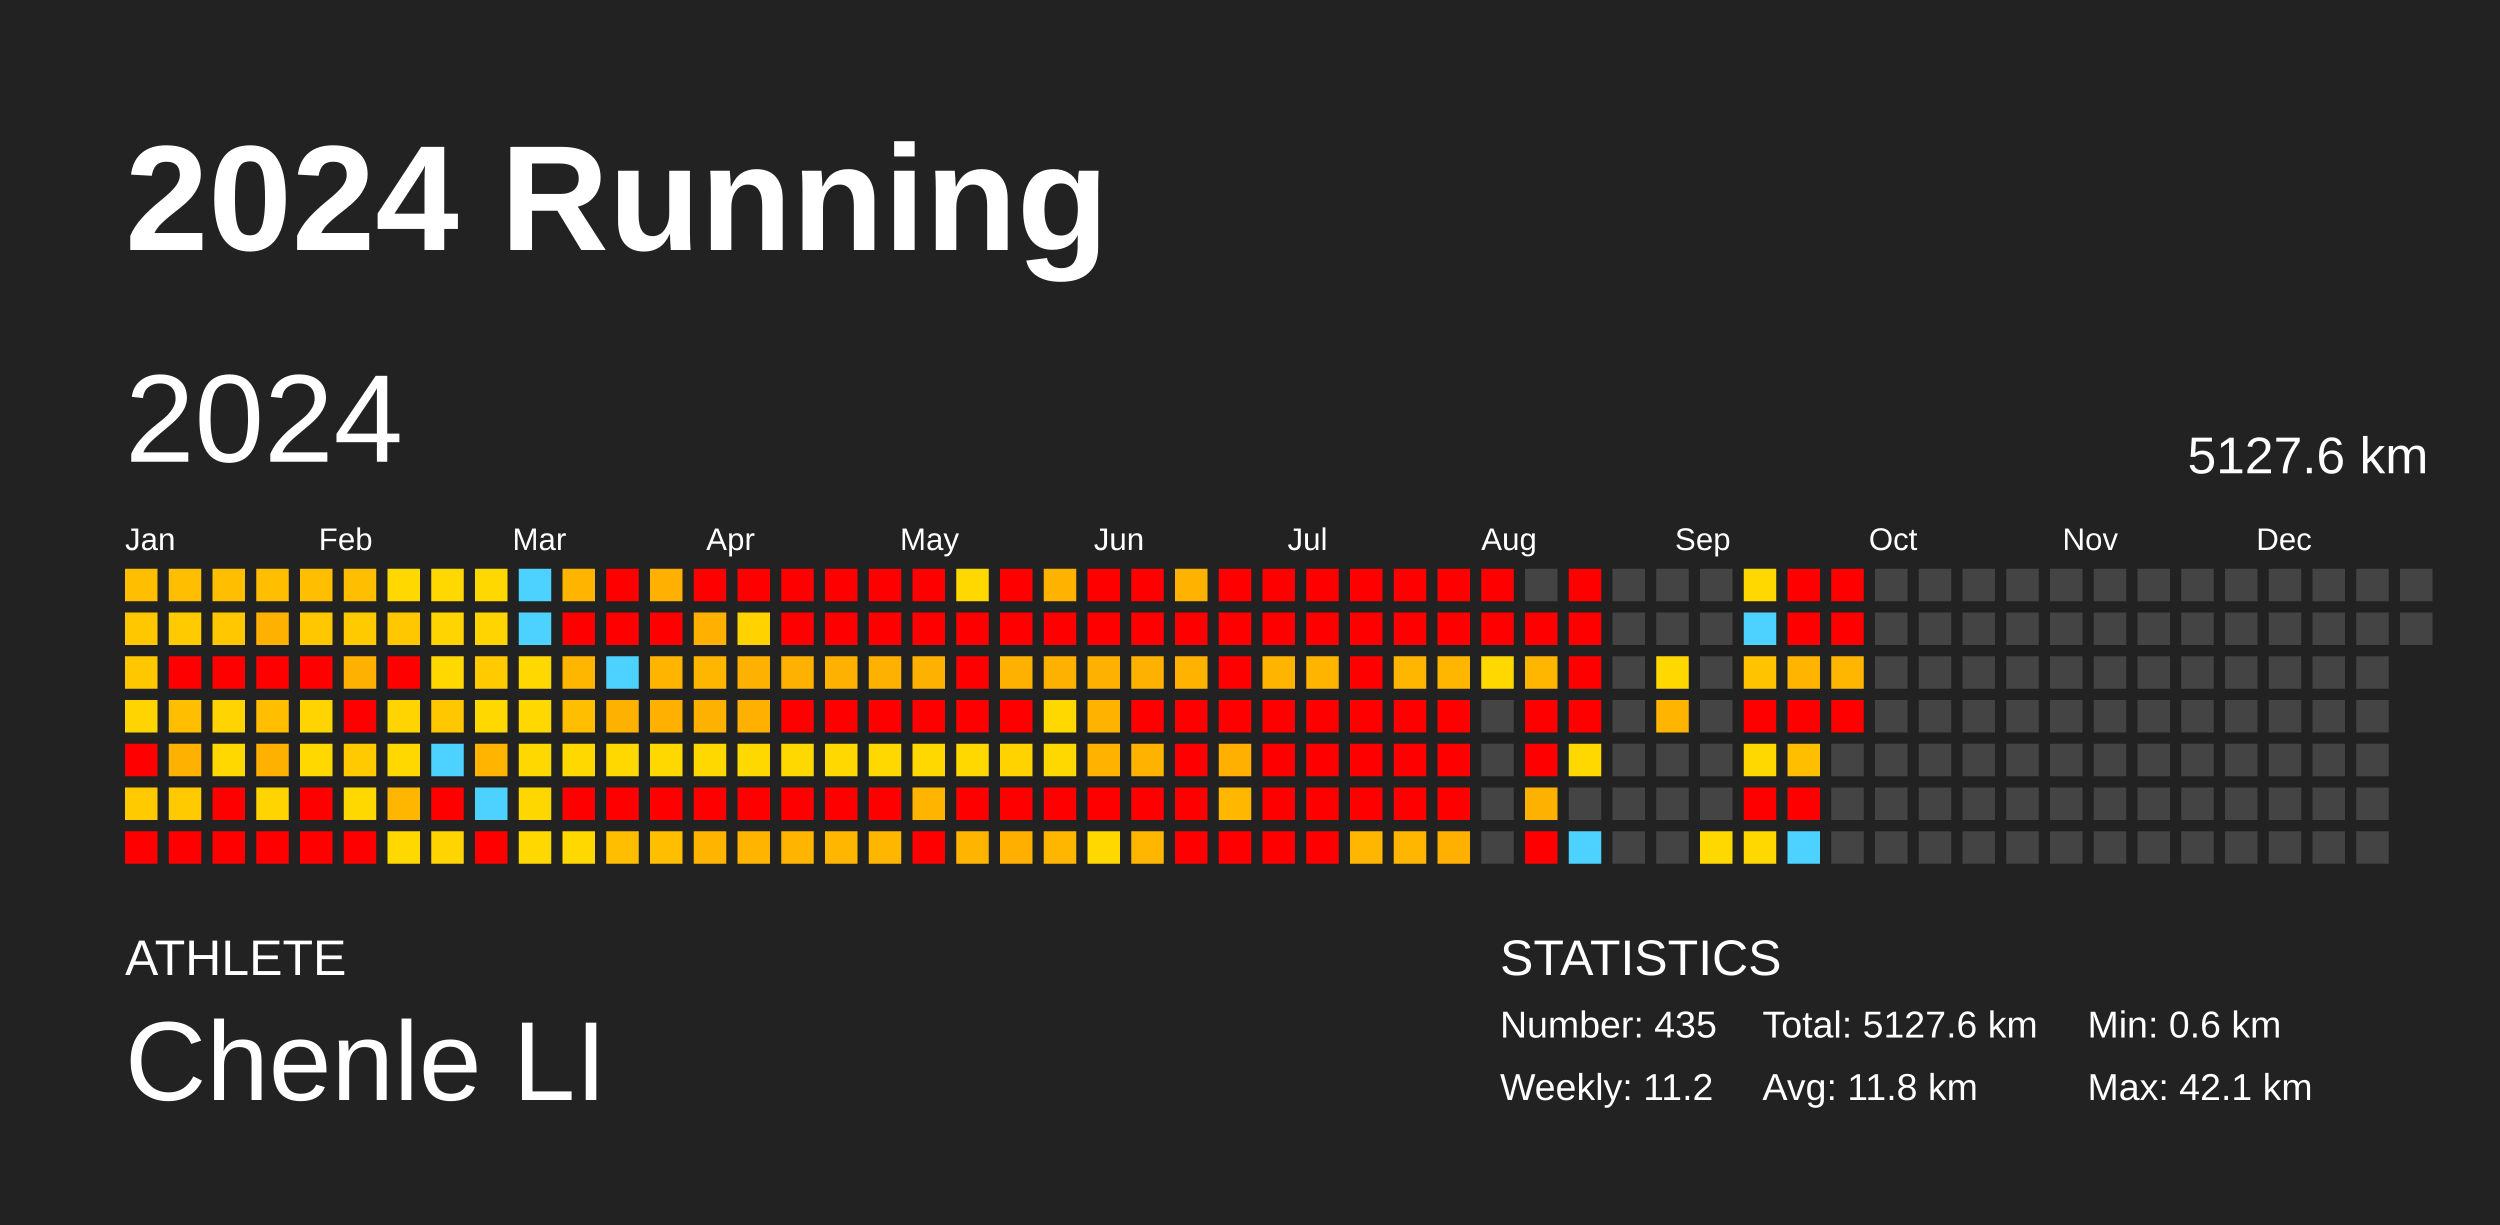
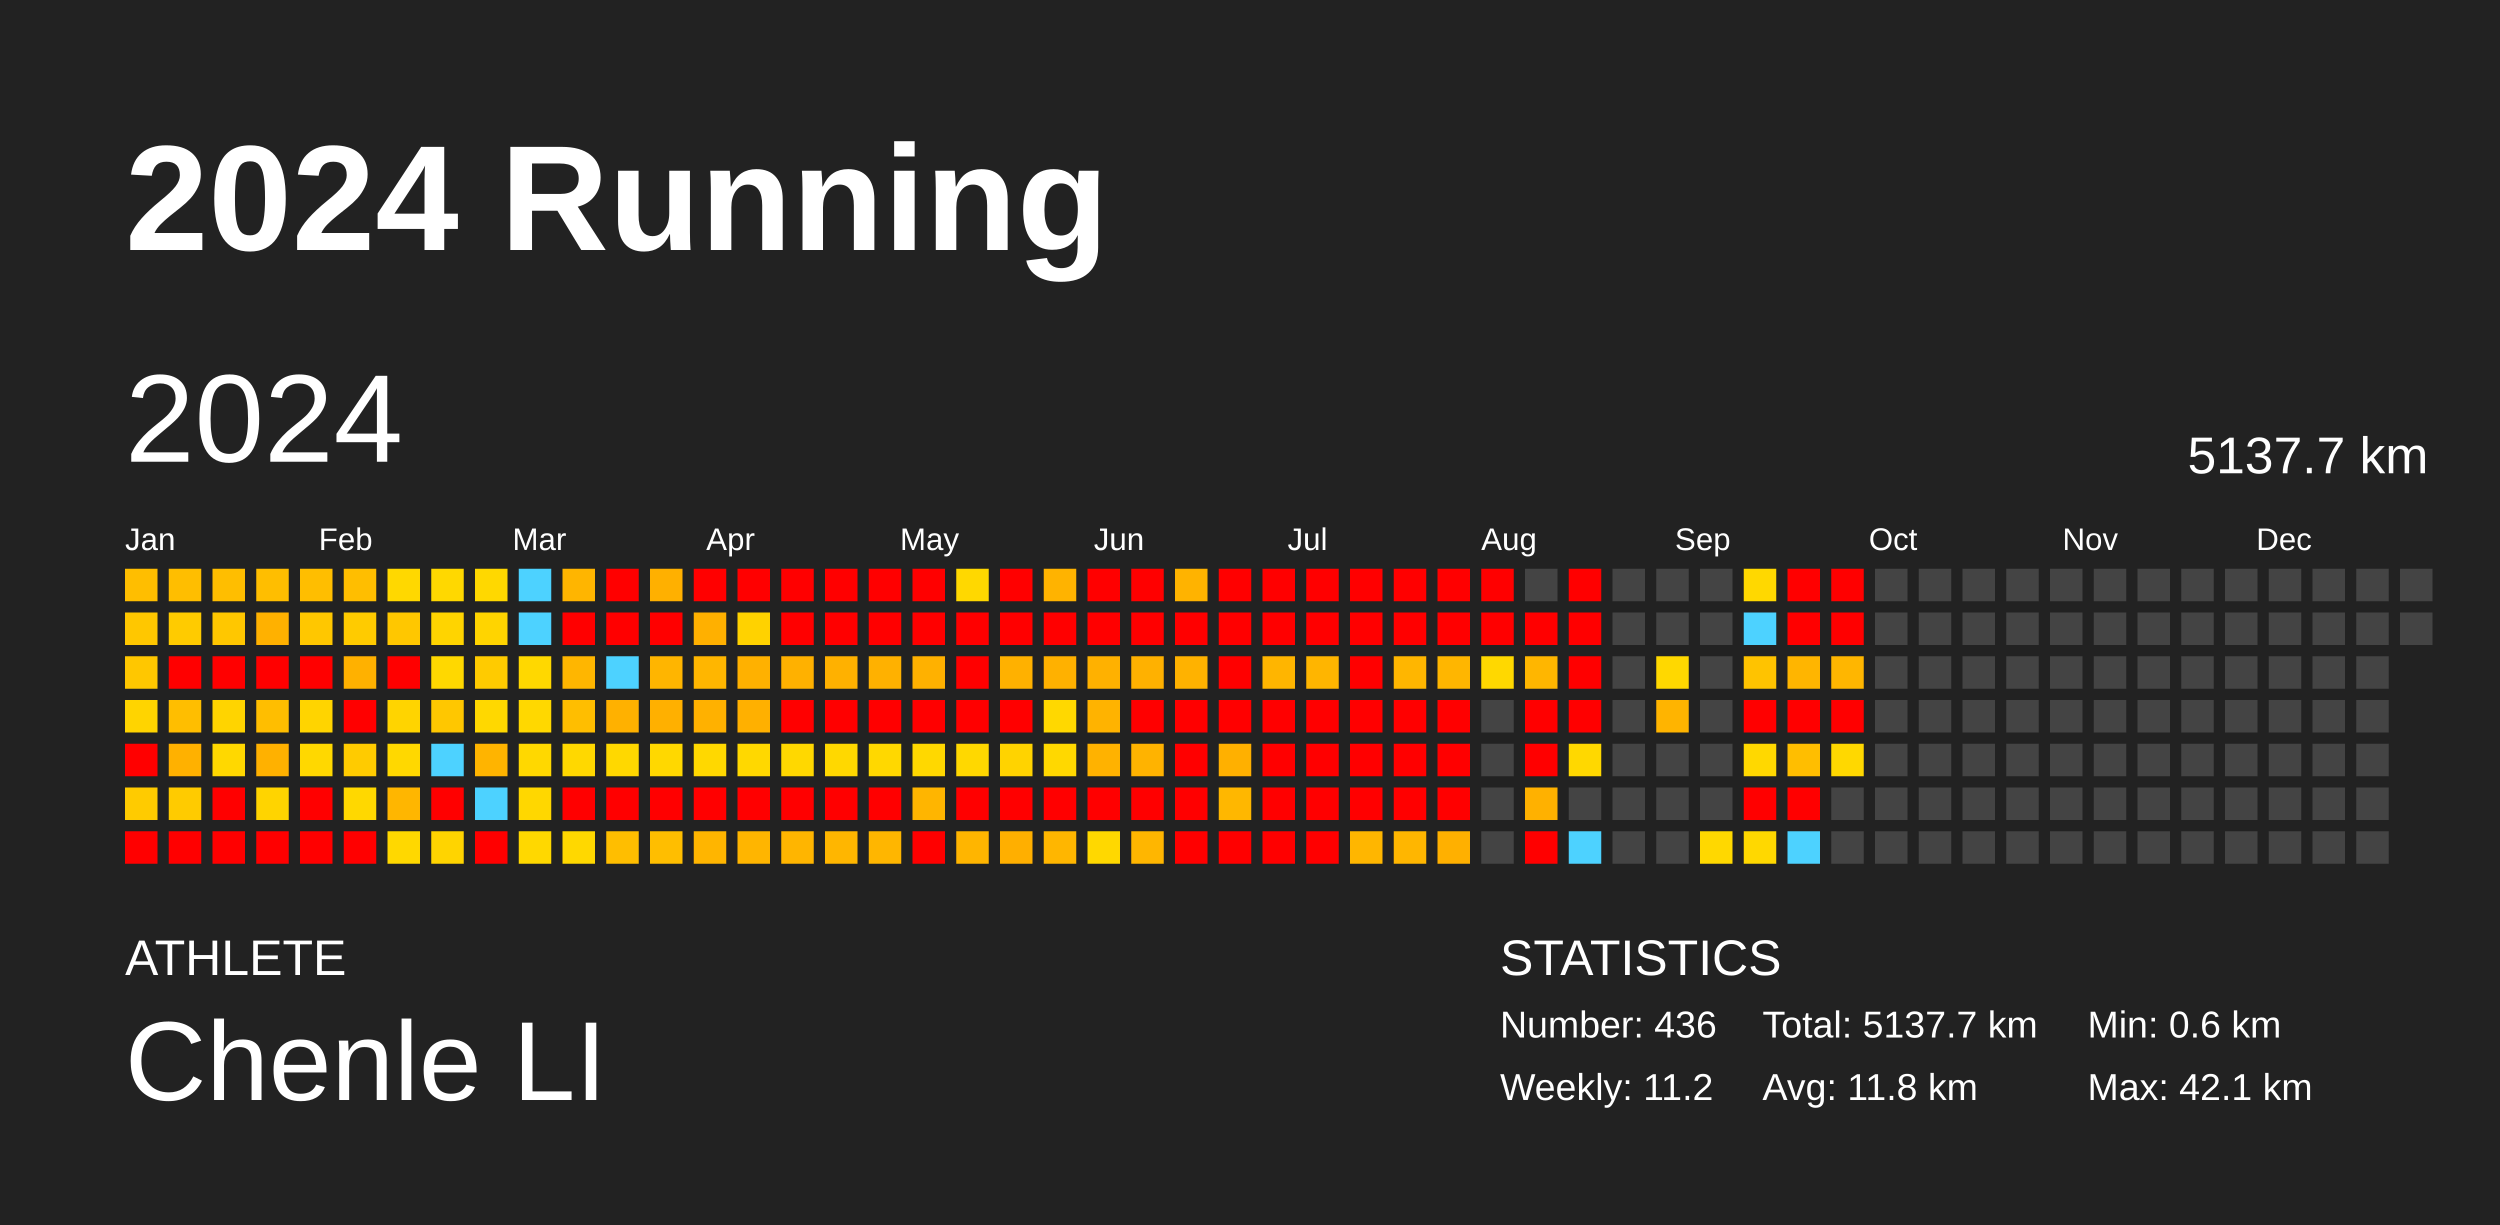
<svg xmlns="http://www.w3.org/2000/svg" baseProfile="full" height="98mm" version="1.1" viewBox="0,0,200,98" width="200mm">
  <defs />
  <rect fill="#222222" height="98" width="200" x="0" y="0" />
  <text fill="#FFFFFF" style="font-size:12px; font-family:Arial; font-weight:bold;" x="10" y="20">2024 Running</text>
  <text fill="#FFFFFF" style="font-size:4px; font-family:Arial" x="10" y="78">ATHLETE</text>
  <text fill="#FFFFFF" style="font-size:9px; font-family:Arial" x="10" y="88">Chenle LI</text>
  <text fill="#FFFFFF" style="font-size:4px; font-family:Arial" x="120" y="78">STATISTICS</text>
-   <text fill="#FFFFFF" style="font-size:3px; font-family:Arial" x="120" y="83">Number: 435</text>
+   <text fill="#FFFFFF" style="font-size:3px; font-family:Arial" x="120" y="83">Number: 436</text>
  <text fill="#FFFFFF" style="font-size:3px; font-family:Arial" x="120" y="88">Weekly: 11.2</text>
-   <text fill="#FFFFFF" style="font-size:3px; font-family:Arial" x="141" y="83">Total: 5127.6 km</text>
+   <text fill="#FFFFFF" style="font-size:3px; font-family:Arial" x="141" y="83">Total: 5137.7 km</text>
  <text fill="#FFFFFF" style="font-size:3px; font-family:Arial" x="141" y="88">Avg: 11.8 km</text>
  <text fill="#FFFFFF" style="font-size:3px; font-family:Arial" x="167" y="83">Min: 0.6 km</text>
  <text fill="#FFFFFF" style="font-size:3px; font-family:Arial" x="167" y="88">Max: 42.1 km</text>
  <text dominant-baseline="hanging" fill="#FFFFFF" style="font-size:10.0px; font-family:Arial;" x="10" y="30">2024</text>
-   <text dominant-baseline="hanging" fill="#FFFFFF" style="font-size:4.125px; font-family:Arial;" x="175" y="35">5127.6 km</text>
+   <text dominant-baseline="hanging" fill="#FFFFFF" style="font-size:4.125px; font-family:Arial;" x="175" y="35">5137.7 km</text>
  <text fill="#FFFFFF" style="font-size:2.5px; font-family:Arial" x="10.0" y="44">Jan</text>
  <text fill="#FFFFFF" style="font-size:2.5px; font-family:Arial" x="25.5" y="44">Feb</text>
  <text fill="#FFFFFF" style="font-size:2.5px; font-family:Arial" x="41.0" y="44">Mar</text>
  <text fill="#FFFFFF" style="font-size:2.5px; font-family:Arial" x="56.5" y="44">Apr</text>
  <text fill="#FFFFFF" style="font-size:2.5px; font-family:Arial" x="72.0" y="44">May</text>
  <text fill="#FFFFFF" style="font-size:2.5px; font-family:Arial" x="87.5" y="44">Jun</text>
  <text fill="#FFFFFF" style="font-size:2.5px; font-family:Arial" x="103.0" y="44">Jul</text>
  <text fill="#FFFFFF" style="font-size:2.5px; font-family:Arial" x="118.5" y="44">Aug</text>
  <text fill="#FFFFFF" style="font-size:2.5px; font-family:Arial" x="134.0" y="44">Sep</text>
  <text fill="#FFFFFF" style="font-size:2.5px; font-family:Arial" x="149.5" y="44">Oct</text>
  <text fill="#FFFFFF" style="font-size:2.5px; font-family:Arial" x="165.0" y="44">Nov</text>
  <text fill="#FFFFFF" style="font-size:2.5px; font-family:Arial" x="180.5" y="44">Dec</text>
  <rect fill="#ffbe00" height="2.6" width="2.6" x="10.0" y="45.5" />
  <rect fill="#ffc700" height="2.6" width="2.6" x="10.0" y="49.0" />
  <rect fill="#ffc700" height="2.6" width="2.6" x="10.0" y="52.5" />
  <rect fill="#ffd400" height="2.6" width="2.6" x="10.0" y="56.0" />
  <rect fill="red" height="2.6" width="2.6" x="10.0" y="59.5" />
  <rect fill="#ffcb00" height="2.6" width="2.6" x="10.0" y="63.0" />
  <rect fill="red" height="2.6" width="2.6" x="10.0" y="66.5" />
  <rect fill="#ffbe00" height="2.6" width="2.6" x="13.5" y="45.5" />
  <rect fill="#ffcb00" height="2.6" width="2.6" x="13.5" y="49.0" />
  <rect fill="red" height="2.6" width="2.6" x="13.5" y="52.5" />
  <rect fill="#ffbe00" height="2.6" width="2.6" x="13.5" y="56.0" />
  <rect fill="#ffb100" height="2.6" width="2.6" x="13.5" y="59.5" />
  <rect fill="#ffcb00" height="2.6" width="2.6" x="13.5" y="63.0" />
  <rect fill="red" height="2.6" width="2.6" x="13.5" y="66.5" />
  <rect fill="#ffbe00" height="2.6" width="2.6" x="17.0" y="45.5" />
  <rect fill="#ffc700" height="2.6" width="2.6" x="17.0" y="49.0" />
  <rect fill="red" height="2.6" width="2.6" x="17.0" y="52.5" />
  <rect fill="#ffd400" height="2.6" width="2.6" x="17.0" y="56.0" />
  <rect fill="#ffd800" height="2.6" width="2.6" x="17.0" y="59.5" />
  <rect fill="red" height="2.6" width="2.6" x="17.0" y="63.0" />
  <rect fill="red" height="2.6" width="2.6" x="17.0" y="66.5" />
  <rect fill="#ffbe00" height="2.6" width="2.6" x="20.5" y="45.5" />
  <rect fill="#ffb100" height="2.6" width="2.6" x="20.5" y="49.0" />
  <rect fill="red" height="2.6" width="2.6" x="20.5" y="52.5" />
  <rect fill="#ffbe00" height="2.6" width="2.6" x="20.5" y="56.0" />
  <rect fill="#ffb100" height="2.6" width="2.6" x="20.5" y="59.5" />
  <rect fill="#ffd400" height="2.6" width="2.6" x="20.5" y="63.0" />
  <rect fill="red" height="2.6" width="2.6" x="20.5" y="66.5" />
  <rect fill="#ffbe00" height="2.6" width="2.6" x="24.0" y="45.5" />
  <rect fill="#ffc700" height="2.6" width="2.6" x="24.0" y="49.0" />
  <rect fill="red" height="2.6" width="2.6" x="24.0" y="52.5" />
  <rect fill="#ffd400" height="2.6" width="2.6" x="24.0" y="56.0" />
  <rect fill="#ffd800" height="2.6" width="2.6" x="24.0" y="59.5" />
  <rect fill="red" height="2.6" width="2.6" x="24.0" y="63.0" />
  <rect fill="red" height="2.6" width="2.6" x="24.0" y="66.5" />
  <rect fill="#ffbe00" height="2.6" width="2.6" x="27.5" y="45.5" />
  <rect fill="#ffcb00" height="2.6" width="2.6" x="27.5" y="49.0" />
  <rect fill="#ffb100" height="2.6" width="2.6" x="27.5" y="52.5" />
  <rect fill="red" height="2.6" width="2.6" x="27.5" y="56.0" />
  <rect fill="#ffcb00" height="2.6" width="2.6" x="27.5" y="59.5" />
  <rect fill="#ffd800" height="2.6" width="2.6" x="27.5" y="63.0" />
  <rect fill="red" height="2.6" width="2.6" x="27.5" y="66.5" />
  <rect fill="#ffd800" height="2.6" width="2.6" x="31.0" y="45.5" />
  <rect fill="#ffc700" height="2.6" width="2.6" x="31.0" y="49.0" />
  <rect fill="red" height="2.6" width="2.6" x="31.0" y="52.5" />
  <rect fill="#ffd400" height="2.6" width="2.6" x="31.0" y="56.0" />
  <rect fill="#ffd800" height="2.6" width="2.6" x="31.0" y="59.5" />
  <rect fill="#ffb600" height="2.6" width="2.6" x="31.0" y="63.0" />
  <rect fill="#ffd800" height="2.6" width="2.6" x="31.0" y="66.5" />
  <rect fill="#ffd800" height="2.6" width="2.6" x="34.5" y="45.5" />
  <rect fill="#ffd400" height="2.6" width="2.6" x="34.5" y="49.0" />
  <rect fill="#ffd800" height="2.6" width="2.6" x="34.5" y="52.5" />
  <rect fill="#ffc700" height="2.6" width="2.6" x="34.5" y="56.0" />
  <rect fill="#4dd2ff" height="2.6" width="2.6" x="34.5" y="59.5" />
  <rect fill="red" height="2.6" width="2.6" x="34.5" y="63.0" />
  <rect fill="#ffd400" height="2.6" width="2.6" x="34.5" y="66.5" />
  <rect fill="#ffd800" height="2.6" width="2.6" x="38.0" y="45.5" />
  <rect fill="#ffd400" height="2.6" width="2.6" x="38.0" y="49.0" />
  <rect fill="#ffcb00" height="2.6" width="2.6" x="38.0" y="52.5" />
  <rect fill="#ffd800" height="2.6" width="2.6" x="38.0" y="56.0" />
  <rect fill="#ffb400" height="2.6" width="2.6" x="38.0" y="59.5" />
  <rect fill="#4dd2ff" height="2.6" width="2.6" x="38.0" y="63.0" />
  <rect fill="red" height="2.6" width="2.6" x="38.0" y="66.5" />
  <rect fill="#4dd2ff" height="2.6" width="2.6" x="41.5" y="45.5" />
  <rect fill="#4dd2ff" height="2.6" width="2.6" x="41.5" y="49.0" />
  <rect fill="#ffd800" height="2.6" width="2.6" x="41.5" y="52.5" />
  <rect fill="#ffd800" height="2.6" width="2.6" x="41.5" y="56.0" />
  <rect fill="#ffd800" height="2.6" width="2.6" x="41.5" y="59.5" />
  <rect fill="#ffd700" height="2.6" width="2.6" x="41.5" y="63.0" />
  <rect fill="#ffd800" height="2.6" width="2.6" x="41.5" y="66.5" />
  <rect fill="#ffb500" height="2.6" width="2.6" x="45.0" y="45.5" />
  <rect fill="red" height="2.6" width="2.6" x="45.0" y="49.0" />
  <rect fill="#ffb600" height="2.6" width="2.6" x="45.0" y="52.5" />
  <rect fill="#ffbe00" height="2.6" width="2.6" x="45.0" y="56.0" />
  <rect fill="#ffd800" height="2.6" width="2.6" x="45.0" y="59.5" />
  <rect fill="red" height="2.6" width="2.6" x="45.0" y="63.0" />
  <rect fill="#ffd800" height="2.6" width="2.6" x="45.0" y="66.5" />
  <rect fill="red" height="2.6" width="2.6" x="48.5" y="45.5" />
  <rect fill="red" height="2.6" width="2.6" x="48.5" y="49.0" />
  <rect fill="#4dd2ff" height="2.6" width="2.6" x="48.5" y="52.5" />
  <rect fill="#ffb100" height="2.6" width="2.6" x="48.5" y="56.0" />
  <rect fill="#ffd800" height="2.6" width="2.6" x="48.5" y="59.5" />
  <rect fill="red" height="2.6" width="2.6" x="48.5" y="63.0" />
  <rect fill="#ffbe00" height="2.6" width="2.6" x="48.5" y="66.5" />
  <rect fill="#ffb000" height="2.6" width="2.6" x="52.0" y="45.5" />
  <rect fill="red" height="2.6" width="2.6" x="52.0" y="49.0" />
  <rect fill="#ffb500" height="2.6" width="2.6" x="52.0" y="52.5" />
  <rect fill="#ffb000" height="2.6" width="2.6" x="52.0" y="56.0" />
  <rect fill="#ffd800" height="2.6" width="2.6" x="52.0" y="59.5" />
  <rect fill="red" height="2.6" width="2.6" x="52.0" y="63.0" />
  <rect fill="#ffbe00" height="2.6" width="2.6" x="52.0" y="66.5" />
  <rect fill="red" height="2.6" width="2.6" x="55.5" y="45.5" />
  <rect fill="#ffb000" height="2.6" width="2.6" x="55.5" y="49.0" />
  <rect fill="#ffb600" height="2.6" width="2.6" x="55.5" y="52.5" />
  <rect fill="#ffb100" height="2.6" width="2.6" x="55.5" y="56.0" />
  <rect fill="#ffd800" height="2.6" width="2.6" x="55.5" y="59.5" />
  <rect fill="red" height="2.6" width="2.6" x="55.5" y="63.0" />
  <rect fill="#ffb500" height="2.6" width="2.6" x="55.5" y="66.5" />
  <rect fill="red" height="2.6" width="2.6" x="59.0" y="45.5" />
  <rect fill="#ffd200" height="2.6" width="2.6" x="59.0" y="49.0" />
  <rect fill="#ffb100" height="2.6" width="2.6" x="59.0" y="52.5" />
  <rect fill="#ffb000" height="2.6" width="2.6" x="59.0" y="56.0" />
  <rect fill="#ffd800" height="2.6" width="2.6" x="59.0" y="59.5" />
  <rect fill="red" height="2.6" width="2.6" x="59.0" y="63.0" />
  <rect fill="#ffb500" height="2.6" width="2.6" x="59.0" y="66.5" />
  <rect fill="red" height="2.6" width="2.6" x="62.5" y="45.5" />
  <rect fill="red" height="2.6" width="2.6" x="62.5" y="49.0" />
  <rect fill="#ffb100" height="2.6" width="2.6" x="62.5" y="52.5" />
  <rect fill="red" height="2.6" width="2.6" x="62.5" y="56.0" />
  <rect fill="#ffd800" height="2.6" width="2.6" x="62.5" y="59.5" />
  <rect fill="red" height="2.6" width="2.6" x="62.5" y="63.0" />
  <rect fill="#ffb500" height="2.6" width="2.6" x="62.5" y="66.5" />
  <rect fill="red" height="2.6" width="2.6" x="66.0" y="45.5" />
  <rect fill="red" height="2.6" width="2.6" x="66.0" y="49.0" />
  <rect fill="#ffb100" height="2.6" width="2.6" x="66.0" y="52.5" />
  <rect fill="red" height="2.6" width="2.6" x="66.0" y="56.0" />
  <rect fill="#ffd800" height="2.6" width="2.6" x="66.0" y="59.5" />
  <rect fill="red" height="2.6" width="2.6" x="66.0" y="63.0" />
  <rect fill="#ffb600" height="2.6" width="2.6" x="66.0" y="66.5" />
  <rect fill="red" height="2.6" width="2.6" x="69.5" y="45.5" />
  <rect fill="red" height="2.6" width="2.6" x="69.5" y="49.0" />
  <rect fill="#ffb100" height="2.6" width="2.6" x="69.5" y="52.5" />
  <rect fill="red" height="2.6" width="2.6" x="69.5" y="56.0" />
  <rect fill="#ffd800" height="2.6" width="2.6" x="69.5" y="59.5" />
  <rect fill="red" height="2.6" width="2.6" x="69.5" y="63.0" />
  <rect fill="#ffb600" height="2.6" width="2.6" x="69.5" y="66.5" />
  <rect fill="red" height="2.6" width="2.6" x="73.0" y="45.5" />
  <rect fill="red" height="2.6" width="2.6" x="73.0" y="49.0" />
  <rect fill="#ffb100" height="2.6" width="2.6" x="73.0" y="52.5" />
  <rect fill="red" height="2.6" width="2.6" x="73.0" y="56.0" />
  <rect fill="#ffd800" height="2.6" width="2.6" x="73.0" y="59.5" />
  <rect fill="#ffb500" height="2.6" width="2.6" x="73.0" y="63.0" />
  <rect fill="red" height="2.6" width="2.6" x="73.0" y="66.5" />
  <rect fill="#ffd800" height="2.6" width="2.6" x="76.5" y="45.5" />
  <rect fill="red" height="2.6" width="2.6" x="76.5" y="49.0" />
  <rect fill="red" height="2.6" width="2.6" x="76.5" y="52.5" />
  <rect fill="red" height="2.6" width="2.6" x="76.5" y="56.0" />
  <rect fill="#ffd800" height="2.6" width="2.6" x="76.5" y="59.5" />
  <rect fill="red" height="2.6" width="2.6" x="76.5" y="63.0" />
  <rect fill="#ffb500" height="2.6" width="2.6" x="76.5" y="66.5" />
  <rect fill="red" height="2.6" width="2.6" x="80.0" y="45.5" />
  <rect fill="red" height="2.6" width="2.6" x="80.0" y="49.0" />
  <rect fill="#ffb100" height="2.6" width="2.6" x="80.0" y="52.5" />
  <rect fill="red" height="2.6" width="2.6" x="80.0" y="56.0" />
  <rect fill="#ffd300" height="2.6" width="2.6" x="80.0" y="59.5" />
  <rect fill="red" height="2.6" width="2.6" x="80.0" y="63.0" />
  <rect fill="#ffaf00" height="2.6" width="2.6" x="80.0" y="66.5" />
  <rect fill="#ffb300" height="2.6" width="2.6" x="83.5" y="45.5" />
  <rect fill="red" height="2.6" width="2.6" x="83.5" y="49.0" />
  <rect fill="#ffb100" height="2.6" width="2.6" x="83.5" y="52.5" />
  <rect fill="#ffd800" height="2.6" width="2.6" x="83.5" y="56.0" />
  <rect fill="#ffd800" height="2.6" width="2.6" x="83.5" y="59.5" />
  <rect fill="red" height="2.6" width="2.6" x="83.5" y="63.0" />
  <rect fill="#ffb600" height="2.6" width="2.6" x="83.5" y="66.5" />
  <rect fill="red" height="2.6" width="2.6" x="87.0" y="45.5" />
  <rect fill="red" height="2.6" width="2.6" x="87.0" y="49.0" />
  <rect fill="#ffb100" height="2.6" width="2.6" x="87.0" y="52.5" />
  <rect fill="#ffb300" height="2.6" width="2.6" x="87.0" y="56.0" />
  <rect fill="#ffb200" height="2.6" width="2.6" x="87.0" y="59.5" />
  <rect fill="red" height="2.6" width="2.6" x="87.0" y="63.0" />
  <rect fill="#ffd800" height="2.6" width="2.6" x="87.0" y="66.5" />
  <rect fill="red" height="2.6" width="2.6" x="90.5" y="45.5" />
  <rect fill="red" height="2.6" width="2.6" x="90.5" y="49.0" />
  <rect fill="#ffb100" height="2.6" width="2.6" x="90.5" y="52.5" />
  <rect fill="red" height="2.6" width="2.6" x="90.5" y="56.0" />
  <rect fill="#ffb300" height="2.6" width="2.6" x="90.5" y="59.5" />
  <rect fill="red" height="2.6" width="2.6" x="90.5" y="63.0" />
  <rect fill="#ffb600" height="2.6" width="2.6" x="90.5" y="66.5" />
  <rect fill="#ffb300" height="2.6" width="2.6" x="94.0" y="45.5" />
  <rect fill="red" height="2.6" width="2.6" x="94.0" y="49.0" />
  <rect fill="#ffb200" height="2.6" width="2.6" x="94.0" y="52.5" />
  <rect fill="red" height="2.6" width="2.6" x="94.0" y="56.0" />
  <rect fill="red" height="2.6" width="2.6" x="94.0" y="59.5" />
  <rect fill="red" height="2.6" width="2.6" x="94.0" y="63.0" />
  <rect fill="red" height="2.6" width="2.6" x="94.0" y="66.5" />
  <rect fill="red" height="2.6" width="2.6" x="97.5" y="45.5" />
  <rect fill="red" height="2.6" width="2.6" x="97.5" y="49.0" />
  <rect fill="red" height="2.6" width="2.6" x="97.5" y="52.5" />
  <rect fill="red" height="2.6" width="2.6" x="97.5" y="56.0" />
  <rect fill="#ffb000" height="2.6" width="2.6" x="97.5" y="59.5" />
  <rect fill="#ffb700" height="2.6" width="2.6" x="97.5" y="63.0" />
  <rect fill="red" height="2.6" width="2.6" x="97.5" y="66.5" />
  <rect fill="red" height="2.6" width="2.6" x="101.0" y="45.5" />
  <rect fill="red" height="2.6" width="2.6" x="101.0" y="49.0" />
  <rect fill="#ffb500" height="2.6" width="2.6" x="101.0" y="52.5" />
  <rect fill="red" height="2.6" width="2.6" x="101.0" y="56.0" />
  <rect fill="red" height="2.6" width="2.6" x="101.0" y="59.5" />
  <rect fill="red" height="2.6" width="2.6" x="101.0" y="63.0" />
  <rect fill="red" height="2.6" width="2.6" x="101.0" y="66.5" />
  <rect fill="red" height="2.6" width="2.6" x="104.5" y="45.5" />
  <rect fill="red" height="2.6" width="2.6" x="104.5" y="49.0" />
  <rect fill="#ffb500" height="2.6" width="2.6" x="104.5" y="52.5" />
  <rect fill="red" height="2.6" width="2.6" x="104.5" y="56.0" />
  <rect fill="red" height="2.6" width="2.6" x="104.5" y="59.5" />
  <rect fill="red" height="2.6" width="2.6" x="104.5" y="63.0" />
  <rect fill="red" height="2.6" width="2.6" x="104.5" y="66.5" />
  <rect fill="red" height="2.6" width="2.6" x="108.0" y="45.5" />
  <rect fill="red" height="2.6" width="2.6" x="108.0" y="49.0" />
  <rect fill="red" height="2.6" width="2.6" x="108.0" y="52.5" />
  <rect fill="red" height="2.6" width="2.6" x="108.0" y="56.0" />
  <rect fill="red" height="2.6" width="2.6" x="108.0" y="59.5" />
  <rect fill="red" height="2.6" width="2.6" x="108.0" y="63.0" />
  <rect fill="#ffb600" height="2.6" width="2.6" x="108.0" y="66.5" />
  <rect fill="red" height="2.6" width="2.6" x="111.5" y="45.5" />
  <rect fill="red" height="2.6" width="2.6" x="111.5" y="49.0" />
  <rect fill="#ffb600" height="2.6" width="2.6" x="111.5" y="52.5" />
  <rect fill="red" height="2.6" width="2.6" x="111.5" y="56.0" />
  <rect fill="red" height="2.6" width="2.6" x="111.5" y="59.5" />
  <rect fill="red" height="2.6" width="2.6" x="111.5" y="63.0" />
  <rect fill="#ffb600" height="2.6" width="2.6" x="111.5" y="66.5" />
  <rect fill="red" height="2.6" width="2.6" x="115.0" y="45.5" />
  <rect fill="red" height="2.6" width="2.6" x="115.0" y="49.0" />
  <rect fill="#ffb600" height="2.6" width="2.6" x="115.0" y="52.5" />
  <rect fill="red" height="2.6" width="2.6" x="115.0" y="56.0" />
  <rect fill="red" height="2.6" width="2.6" x="115.0" y="59.5" />
  <rect fill="red" height="2.6" width="2.6" x="115.0" y="63.0" />
  <rect fill="#ffb000" height="2.6" width="2.6" x="115.0" y="66.5" />
  <rect fill="red" height="2.6" width="2.6" x="118.5" y="45.5" />
  <rect fill="red" height="2.6" width="2.6" x="118.5" y="49.0" />
  <rect fill="#ffd800" height="2.6" width="2.6" x="118.5" y="52.5" />
  <rect fill="#444444" height="2.6" width="2.6" x="118.5" y="56.0" />
  <rect fill="#444444" height="2.6" width="2.6" x="118.5" y="59.5" />
  <rect fill="#444444" height="2.6" width="2.6" x="118.5" y="63.0" />
  <rect fill="#444444" height="2.6" width="2.6" x="118.5" y="66.5" />
  <rect fill="#444444" height="2.6" width="2.6" x="122.0" y="45.5" />
  <rect fill="red" height="2.6" width="2.6" x="122.0" y="49.0" />
  <rect fill="#ffb600" height="2.6" width="2.6" x="122.0" y="52.5" />
  <rect fill="red" height="2.6" width="2.6" x="122.0" y="56.0" />
  <rect fill="red" height="2.6" width="2.6" x="122.0" y="59.5" />
  <rect fill="#ffb100" height="2.6" width="2.6" x="122.0" y="63.0" />
  <rect fill="red" height="2.6" width="2.6" x="122.0" y="66.5" />
  <rect fill="red" height="2.6" width="2.6" x="125.5" y="45.5" />
  <rect fill="red" height="2.6" width="2.6" x="125.5" y="49.0" />
  <rect fill="red" height="2.6" width="2.6" x="125.5" y="52.5" />
  <rect fill="red" height="2.6" width="2.6" x="125.5" y="56.0" />
  <rect fill="#ffd800" height="2.6" width="2.6" x="125.5" y="59.5" />
  <rect fill="#444444" height="2.6" width="2.6" x="125.5" y="63.0" />
  <rect fill="#4dd2ff" height="2.6" width="2.6" x="125.5" y="66.5" />
  <rect fill="#444444" height="2.6" width="2.6" x="129.0" y="45.5" />
  <rect fill="#444444" height="2.6" width="2.6" x="129.0" y="49.0" />
  <rect fill="#444444" height="2.6" width="2.6" x="129.0" y="52.5" />
  <rect fill="#444444" height="2.6" width="2.6" x="129.0" y="56.0" />
  <rect fill="#444444" height="2.6" width="2.6" x="129.0" y="59.5" />
  <rect fill="#444444" height="2.6" width="2.6" x="129.0" y="63.0" />
  <rect fill="#444444" height="2.6" width="2.6" x="129.0" y="66.5" />
  <rect fill="#444444" height="2.6" width="2.6" x="132.5" y="45.5" />
  <rect fill="#444444" height="2.6" width="2.6" x="132.5" y="49.0" />
  <rect fill="#ffd800" height="2.6" width="2.6" x="132.5" y="52.5" />
  <rect fill="#ffb400" height="2.6" width="2.6" x="132.5" y="56.0" />
  <rect fill="#444444" height="2.6" width="2.6" x="132.5" y="59.5" />
  <rect fill="#444444" height="2.6" width="2.6" x="132.5" y="63.0" />
  <rect fill="#444444" height="2.6" width="2.6" x="132.5" y="66.5" />
  <rect fill="#444444" height="2.6" width="2.6" x="136.0" y="45.5" />
  <rect fill="#444444" height="2.6" width="2.6" x="136.0" y="49.0" />
  <rect fill="#444444" height="2.6" width="2.6" x="136.0" y="52.5" />
  <rect fill="#444444" height="2.6" width="2.6" x="136.0" y="56.0" />
  <rect fill="#444444" height="2.6" width="2.6" x="136.0" y="59.5" />
  <rect fill="#444444" height="2.6" width="2.6" x="136.0" y="63.0" />
  <rect fill="#ffd800" height="2.6" width="2.6" x="136.0" y="66.5" />
  <rect fill="#ffd800" height="2.6" width="2.6" x="139.5" y="45.5" />
  <rect fill="#4dd2ff" height="2.6" width="2.6" x="139.5" y="49.0" />
  <rect fill="#ffc300" height="2.6" width="2.6" x="139.5" y="52.5" />
  <rect fill="red" height="2.6" width="2.6" x="139.5" y="56.0" />
  <rect fill="#ffd800" height="2.6" width="2.6" x="139.5" y="59.5" />
  <rect fill="red" height="2.6" width="2.6" x="139.5" y="63.0" />
  <rect fill="#ffd800" height="2.6" width="2.6" x="139.5" y="66.5" />
  <rect fill="red" height="2.6" width="2.6" x="143.0" y="45.5" />
  <rect fill="red" height="2.6" width="2.6" x="143.0" y="49.0" />
  <rect fill="#ffb500" height="2.6" width="2.6" x="143.0" y="52.5" />
  <rect fill="red" height="2.6" width="2.6" x="143.0" y="56.0" />
  <rect fill="#ffbe00" height="2.6" width="2.6" x="143.0" y="59.5" />
  <rect fill="red" height="2.6" width="2.6" x="143.0" y="63.0" />
  <rect fill="#4dd2ff" height="2.6" width="2.6" x="143.0" y="66.5" />
  <rect fill="red" height="2.6" width="2.6" x="146.5" y="45.5" />
  <rect fill="red" height="2.6" width="2.6" x="146.5" y="49.0" />
  <rect fill="#ffb600" height="2.6" width="2.6" x="146.5" y="52.5" />
  <rect fill="red" height="2.6" width="2.6" x="146.5" y="56.0" />
-   <rect fill="#444444" height="2.6" width="2.6" x="146.5" y="59.5" />
+   <rect fill="#ffd800" height="2.6" width="2.6" x="146.5" y="59.5" />
  <rect fill="#444444" height="2.6" width="2.6" x="146.5" y="63.0" />
  <rect fill="#444444" height="2.6" width="2.6" x="146.5" y="66.5" />
  <rect fill="#444444" height="2.6" width="2.6" x="150.0" y="45.5" />
  <rect fill="#444444" height="2.6" width="2.6" x="150.0" y="49.0" />
  <rect fill="#444444" height="2.6" width="2.6" x="150.0" y="52.5" />
  <rect fill="#444444" height="2.6" width="2.6" x="150.0" y="56.0" />
  <rect fill="#444444" height="2.6" width="2.6" x="150.0" y="59.5" />
  <rect fill="#444444" height="2.6" width="2.6" x="150.0" y="63.0" />
  <rect fill="#444444" height="2.6" width="2.6" x="150.0" y="66.5" />
  <rect fill="#444444" height="2.6" width="2.6" x="153.5" y="45.5" />
  <rect fill="#444444" height="2.6" width="2.6" x="153.5" y="49.0" />
  <rect fill="#444444" height="2.6" width="2.6" x="153.5" y="52.5" />
  <rect fill="#444444" height="2.6" width="2.6" x="153.5" y="56.0" />
  <rect fill="#444444" height="2.6" width="2.6" x="153.5" y="59.5" />
  <rect fill="#444444" height="2.6" width="2.6" x="153.5" y="63.0" />
  <rect fill="#444444" height="2.6" width="2.6" x="153.5" y="66.5" />
  <rect fill="#444444" height="2.6" width="2.6" x="157.0" y="45.5" />
  <rect fill="#444444" height="2.6" width="2.6" x="157.0" y="49.0" />
  <rect fill="#444444" height="2.6" width="2.6" x="157.0" y="52.5" />
  <rect fill="#444444" height="2.6" width="2.6" x="157.0" y="56.0" />
  <rect fill="#444444" height="2.6" width="2.6" x="157.0" y="59.5" />
  <rect fill="#444444" height="2.6" width="2.6" x="157.0" y="63.0" />
  <rect fill="#444444" height="2.6" width="2.6" x="157.0" y="66.5" />
  <rect fill="#444444" height="2.6" width="2.6" x="160.5" y="45.5" />
  <rect fill="#444444" height="2.6" width="2.6" x="160.5" y="49.0" />
  <rect fill="#444444" height="2.6" width="2.6" x="160.5" y="52.5" />
  <rect fill="#444444" height="2.6" width="2.6" x="160.5" y="56.0" />
  <rect fill="#444444" height="2.6" width="2.6" x="160.5" y="59.5" />
  <rect fill="#444444" height="2.6" width="2.6" x="160.5" y="63.0" />
  <rect fill="#444444" height="2.6" width="2.6" x="160.5" y="66.5" />
  <rect fill="#444444" height="2.6" width="2.6" x="164.0" y="45.5" />
  <rect fill="#444444" height="2.6" width="2.6" x="164.0" y="49.0" />
  <rect fill="#444444" height="2.6" width="2.6" x="164.0" y="52.5" />
  <rect fill="#444444" height="2.6" width="2.6" x="164.0" y="56.0" />
  <rect fill="#444444" height="2.6" width="2.6" x="164.0" y="59.5" />
  <rect fill="#444444" height="2.6" width="2.6" x="164.0" y="63.0" />
  <rect fill="#444444" height="2.6" width="2.6" x="164.0" y="66.5" />
  <rect fill="#444444" height="2.6" width="2.6" x="167.5" y="45.5" />
  <rect fill="#444444" height="2.6" width="2.6" x="167.5" y="49.0" />
  <rect fill="#444444" height="2.6" width="2.6" x="167.5" y="52.5" />
  <rect fill="#444444" height="2.6" width="2.6" x="167.5" y="56.0" />
  <rect fill="#444444" height="2.6" width="2.6" x="167.5" y="59.5" />
  <rect fill="#444444" height="2.6" width="2.6" x="167.5" y="63.0" />
  <rect fill="#444444" height="2.6" width="2.6" x="167.5" y="66.5" />
  <rect fill="#444444" height="2.6" width="2.6" x="171.0" y="45.5" />
  <rect fill="#444444" height="2.6" width="2.6" x="171.0" y="49.0" />
  <rect fill="#444444" height="2.6" width="2.6" x="171.0" y="52.5" />
  <rect fill="#444444" height="2.6" width="2.6" x="171.0" y="56.0" />
  <rect fill="#444444" height="2.6" width="2.6" x="171.0" y="59.5" />
  <rect fill="#444444" height="2.6" width="2.6" x="171.0" y="63.0" />
  <rect fill="#444444" height="2.6" width="2.6" x="171.0" y="66.5" />
  <rect fill="#444444" height="2.6" width="2.6" x="174.5" y="45.5" />
  <rect fill="#444444" height="2.6" width="2.6" x="174.5" y="49.0" />
  <rect fill="#444444" height="2.6" width="2.6" x="174.5" y="52.5" />
  <rect fill="#444444" height="2.6" width="2.6" x="174.5" y="56.0" />
  <rect fill="#444444" height="2.6" width="2.6" x="174.5" y="59.5" />
  <rect fill="#444444" height="2.6" width="2.6" x="174.5" y="63.0" />
  <rect fill="#444444" height="2.6" width="2.6" x="174.5" y="66.5" />
  <rect fill="#444444" height="2.6" width="2.6" x="178.0" y="45.5" />
  <rect fill="#444444" height="2.6" width="2.6" x="178.0" y="49.0" />
  <rect fill="#444444" height="2.6" width="2.6" x="178.0" y="52.5" />
  <rect fill="#444444" height="2.6" width="2.6" x="178.0" y="56.0" />
  <rect fill="#444444" height="2.6" width="2.6" x="178.0" y="59.5" />
  <rect fill="#444444" height="2.6" width="2.6" x="178.0" y="63.0" />
  <rect fill="#444444" height="2.6" width="2.6" x="178.0" y="66.5" />
  <rect fill="#444444" height="2.6" width="2.6" x="181.5" y="45.5" />
  <rect fill="#444444" height="2.6" width="2.6" x="181.5" y="49.0" />
  <rect fill="#444444" height="2.6" width="2.6" x="181.5" y="52.5" />
  <rect fill="#444444" height="2.6" width="2.6" x="181.5" y="56.0" />
  <rect fill="#444444" height="2.6" width="2.6" x="181.5" y="59.5" />
  <rect fill="#444444" height="2.6" width="2.6" x="181.5" y="63.0" />
  <rect fill="#444444" height="2.6" width="2.6" x="181.5" y="66.5" />
  <rect fill="#444444" height="2.6" width="2.6" x="185.0" y="45.5" />
  <rect fill="#444444" height="2.6" width="2.6" x="185.0" y="49.0" />
  <rect fill="#444444" height="2.6" width="2.6" x="185.0" y="52.5" />
  <rect fill="#444444" height="2.6" width="2.6" x="185.0" y="56.0" />
  <rect fill="#444444" height="2.6" width="2.6" x="185.0" y="59.5" />
  <rect fill="#444444" height="2.6" width="2.6" x="185.0" y="63.0" />
  <rect fill="#444444" height="2.6" width="2.6" x="185.0" y="66.5" />
  <rect fill="#444444" height="2.6" width="2.6" x="188.5" y="45.5" />
  <rect fill="#444444" height="2.6" width="2.6" x="188.5" y="49.0" />
  <rect fill="#444444" height="2.6" width="2.6" x="188.5" y="52.5" />
  <rect fill="#444444" height="2.6" width="2.6" x="188.5" y="56.0" />
  <rect fill="#444444" height="2.6" width="2.6" x="188.5" y="59.5" />
  <rect fill="#444444" height="2.6" width="2.6" x="188.5" y="63.0" />
  <rect fill="#444444" height="2.6" width="2.6" x="188.5" y="66.5" />
  <rect fill="#444444" height="2.6" width="2.6" x="192.0" y="45.5" />
  <rect fill="#444444" height="2.6" width="2.6" x="192.0" y="49.0" />
</svg>
